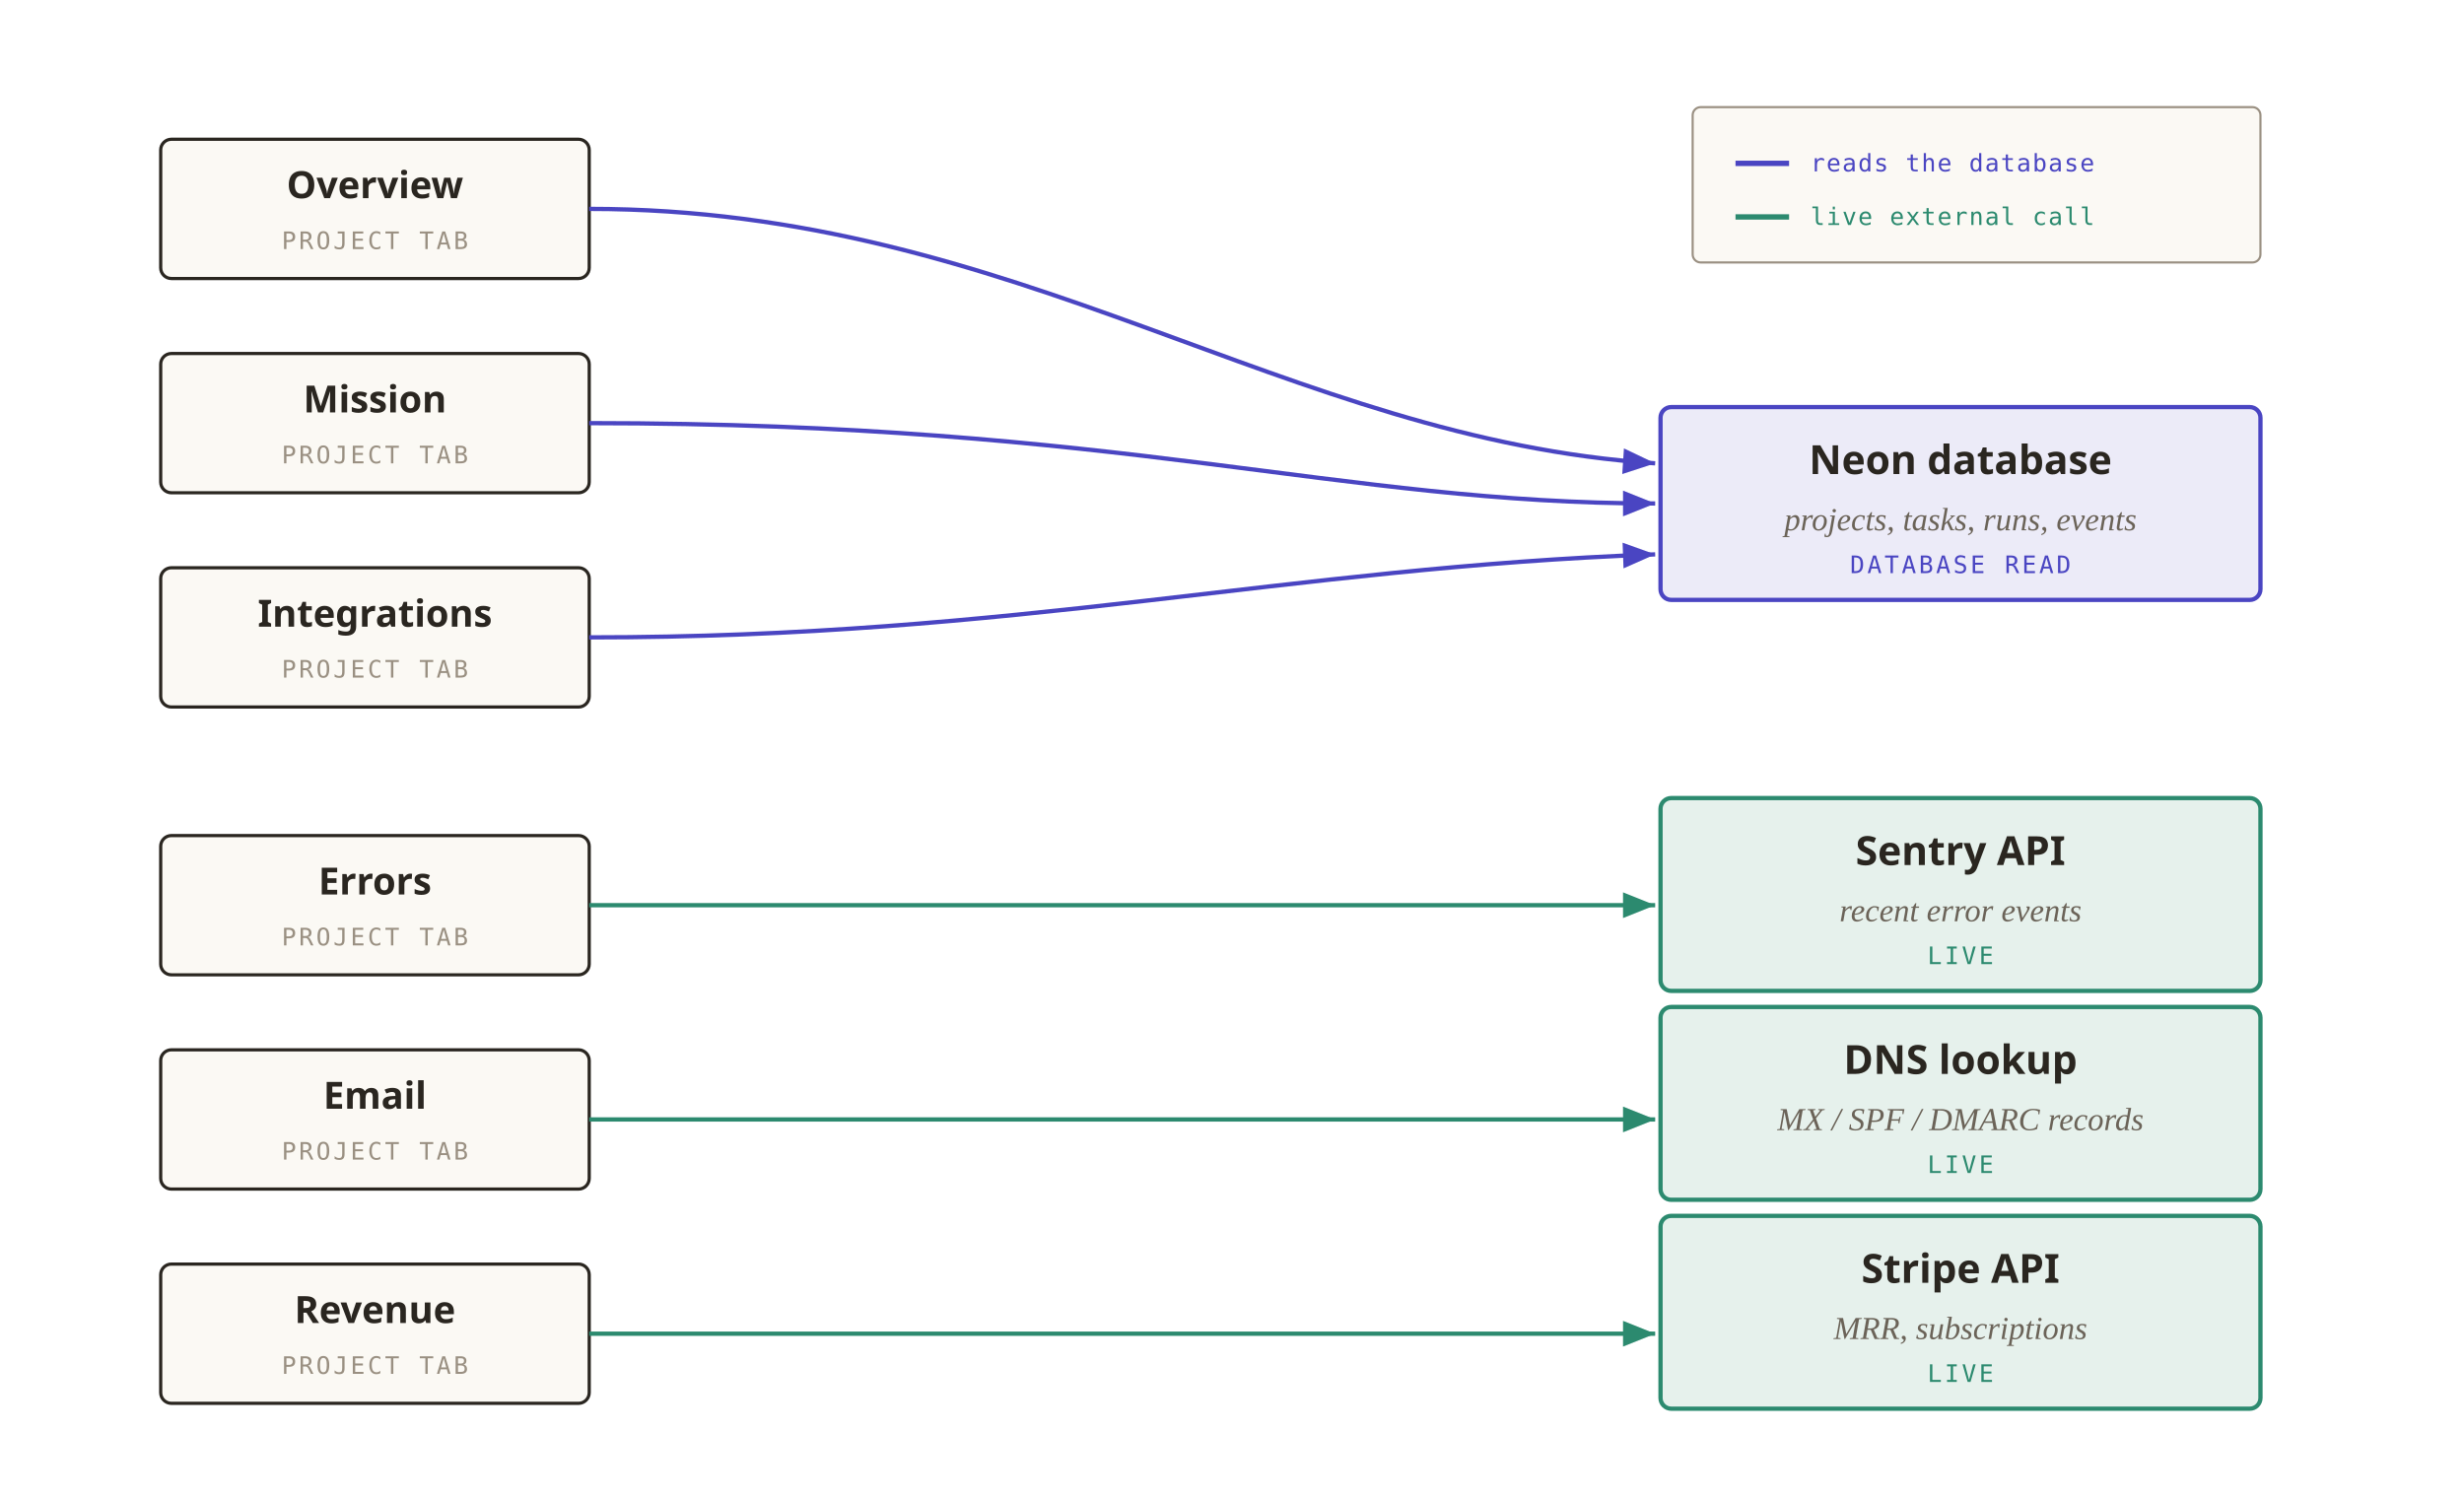
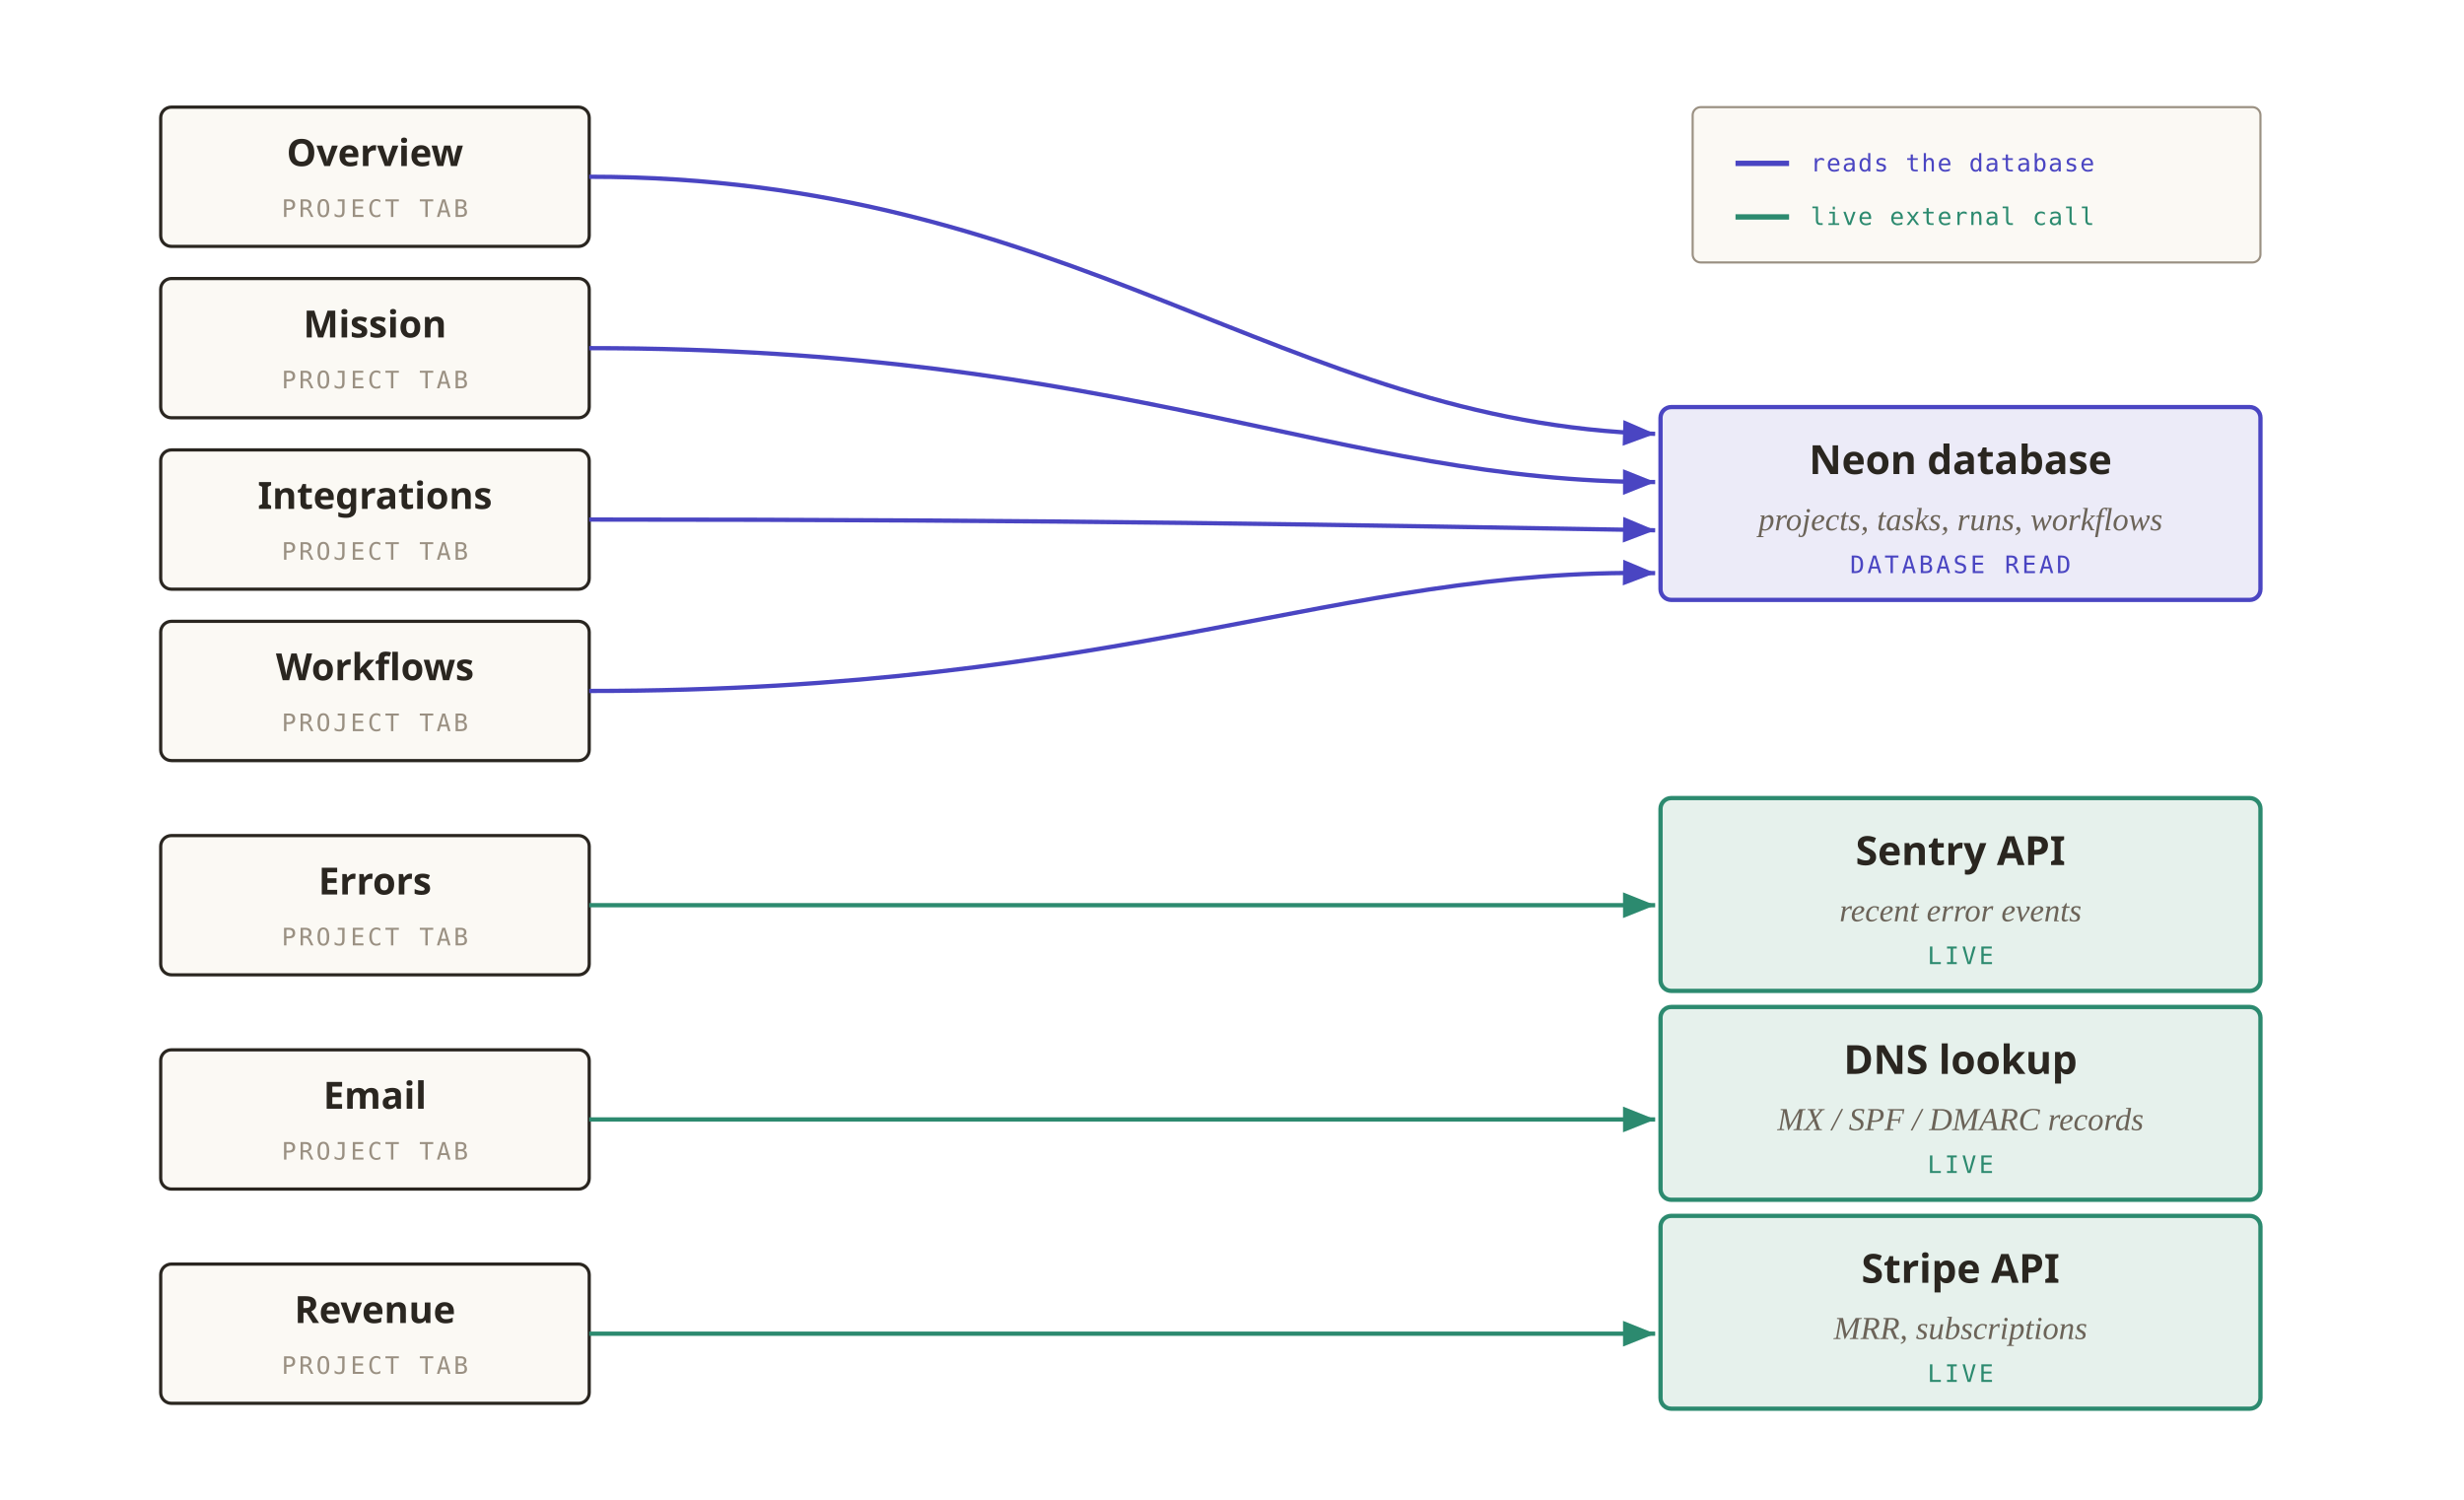
<svg xmlns="http://www.w3.org/2000/svg" viewBox="0 0 920 560" role="img" aria-label="Per-project tabs and where their data comes from">
  <style>
    .t-disp{font-family:'Archivo Expanded','Archivo',system-ui,sans-serif;font-weight:600}
    .t-mono{font-family:'Martian Mono',ui-monospace,monospace}
    .t-serif{font-family:Georgia,'Times New Roman',serif}
    @media (prefers-color-scheme: dark){
      [fill="#fbf9f4"]{fill:#17171c}
      [fill="#ecebf8"]{fill:#222041}
      [fill="#e6f1ec"]{fill:#14302a}
      [fill="#f4ecdd"]{fill:#2c2517}
      [fill="#f6e7e1"]{fill:#36201a}
      [fill="#2a2620"]{fill:#e9e7e0}
      [fill="#6b6358"]{fill:#b6b0a8}
      [fill="#9a9082"]{fill:#8b867e}
      [fill="#4a45c2"]{fill:#a7a2f0}
      [fill="#2c8a6f"]{fill:#5fc9a8}
      [fill="#946a2a"]{fill:#cf9a4a}
      [fill="#b1543f"]{fill:#e08a72}
      [stroke="#2a2620"]{stroke:#6a665e}
      [stroke="#6b6358"]{stroke:#8a847b}
      [stroke="#4a45c2"]{stroke:#7d78d8}
      [stroke="#2c8a6f"]{stroke:#4aa98a}
      [stroke="#946a2a"]{stroke:#c79a52}
      [stroke="#b1543f"]{stroke:#c97862}
    }
  </style>
  <defs>
    <marker id="arI" markerWidth="9" markerHeight="9" refX="7.5" refY="3" orient="auto">
      <path d="M0,0 L7.5,3 L0,6 Z" fill="#4a45c2" />
    </marker>
    <marker id="arG" markerWidth="9" markerHeight="9" refX="7.5" refY="3" orient="auto">
      <path d="M0,0 L7.5,3 L0,6 Z" fill="#2c8a6f" />
    </marker>
  </defs>
-   <rect x="60" y="52" width="160" height="52" rx="4" fill="#fbf9f4" stroke="#2a2620" stroke-width="1.2" />
-   <text x="140" y="74" text-anchor="middle" class="t-disp" font-size="14" fill="#2a2620">Overview</text>
-   <text x="140" y="93" text-anchor="middle" class="t-mono" font-size="9" fill="#9a9082" letter-spacing="1">PROJECT TAB</text>
-   <rect x="60" y="132" width="160" height="52" rx="4" fill="#fbf9f4" stroke="#2a2620" stroke-width="1.2" />
-   <text x="140" y="154" text-anchor="middle" class="t-disp" font-size="14" fill="#2a2620">Mission</text>
-   <text x="140" y="173" text-anchor="middle" class="t-mono" font-size="9" fill="#9a9082" letter-spacing="1">PROJECT TAB</text>
-   <rect x="60" y="212" width="160" height="52" rx="4" fill="#fbf9f4" stroke="#2a2620" stroke-width="1.2" />
-   <text x="140" y="234" text-anchor="middle" class="t-disp" font-size="14" fill="#2a2620">Integrations</text>
-   <text x="140" y="253" text-anchor="middle" class="t-mono" font-size="9" fill="#9a9082" letter-spacing="1">PROJECT TAB</text>
+   <rect x="60" y="40" width="160" height="52" rx="4" fill="#fbf9f4" stroke="#2a2620" stroke-width="1.2" />
+   <text x="140" y="62" text-anchor="middle" class="t-disp" font-size="14" fill="#2a2620">Overview</text>
+   <text x="140" y="81" text-anchor="middle" class="t-mono" font-size="9" fill="#9a9082" letter-spacing="1">PROJECT TAB</text>
+   <rect x="60" y="104" width="160" height="52" rx="4" fill="#fbf9f4" stroke="#2a2620" stroke-width="1.2" />
+   <text x="140" y="126" text-anchor="middle" class="t-disp" font-size="14" fill="#2a2620">Mission</text>
+   <text x="140" y="145" text-anchor="middle" class="t-mono" font-size="9" fill="#9a9082" letter-spacing="1">PROJECT TAB</text>
+   <rect x="60" y="168" width="160" height="52" rx="4" fill="#fbf9f4" stroke="#2a2620" stroke-width="1.2" />
+   <text x="140" y="190" text-anchor="middle" class="t-disp" font-size="14" fill="#2a2620">Integrations</text>
+   <text x="140" y="209" text-anchor="middle" class="t-mono" font-size="9" fill="#9a9082" letter-spacing="1">PROJECT TAB</text>
+   <rect x="60" y="232" width="160" height="52" rx="4" fill="#fbf9f4" stroke="#2a2620" stroke-width="1.2" />
+   <text x="140" y="254" text-anchor="middle" class="t-disp" font-size="14" fill="#2a2620">Workflows</text>
+   <text x="140" y="273" text-anchor="middle" class="t-mono" font-size="9" fill="#9a9082" letter-spacing="1">PROJECT TAB</text>
  <rect x="60" y="312" width="160" height="52" rx="4" fill="#fbf9f4" stroke="#2a2620" stroke-width="1.2" />
  <text x="140" y="334" text-anchor="middle" class="t-disp" font-size="14" fill="#2a2620">Errors</text>
  <text x="140" y="353" text-anchor="middle" class="t-mono" font-size="9" fill="#9a9082" letter-spacing="1">PROJECT TAB</text>
  <rect x="60" y="392" width="160" height="52" rx="4" fill="#fbf9f4" stroke="#2a2620" stroke-width="1.2" />
  <text x="140" y="414" text-anchor="middle" class="t-disp" font-size="14" fill="#2a2620">Email</text>
  <text x="140" y="433" text-anchor="middle" class="t-mono" font-size="9" fill="#9a9082" letter-spacing="1">PROJECT TAB</text>
  <rect x="60" y="472" width="160" height="52" rx="4" fill="#fbf9f4" stroke="#2a2620" stroke-width="1.2" />
  <text x="140" y="494" text-anchor="middle" class="t-disp" font-size="14" fill="#2a2620">Revenue</text>
  <text x="140" y="513" text-anchor="middle" class="t-mono" font-size="9" fill="#9a9082" letter-spacing="1">PROJECT TAB</text>
  <rect x="620" y="152" width="224" height="72" rx="4" fill="#ecebf8" stroke="#4a45c2" stroke-width="1.6" />
  <text x="732" y="177" text-anchor="middle" class="t-disp" font-size="15" fill="#2a2620">Neon database</text>
-   <text x="732" y="198" text-anchor="middle" class="t-serif" font-size="12" font-style="italic" fill="#6b6358">projects, tasks, runs, events</text>
+   <text x="732" y="198" text-anchor="middle" class="t-serif" font-size="12" font-style="italic" fill="#6b6358">projects, tasks, runs, workflows</text>
  <text x="732" y="214" text-anchor="middle" class="t-mono" font-size="9" fill="#4a45c2" letter-spacing="1">DATABASE READ</text>
  <rect x="620" y="298" width="224" height="72" rx="4" fill="#e6f1ec" stroke="#2c8a6f" stroke-width="1.6" />
  <text x="732" y="323" text-anchor="middle" class="t-disp" font-size="15" fill="#2a2620">Sentry API</text>
  <text x="732" y="344" text-anchor="middle" class="t-serif" font-size="12" font-style="italic" fill="#6b6358">recent error events</text>
  <text x="732" y="360" text-anchor="middle" class="t-mono" font-size="9" fill="#2c8a6f" letter-spacing="1">LIVE</text>
  <rect x="620" y="376" width="224" height="72" rx="4" fill="#e6f1ec" stroke="#2c8a6f" stroke-width="1.6" />
  <text x="732" y="401" text-anchor="middle" class="t-disp" font-size="15" fill="#2a2620">DNS lookup</text>
  <text x="732" y="422" text-anchor="middle" class="t-serif" font-size="12" font-style="italic" fill="#6b6358">MX / SPF / DMARC records</text>
  <text x="732" y="438" text-anchor="middle" class="t-mono" font-size="9" fill="#2c8a6f" letter-spacing="1">LIVE</text>
  <rect x="620" y="454" width="224" height="72" rx="4" fill="#e6f1ec" stroke="#2c8a6f" stroke-width="1.6" />
  <text x="732" y="479" text-anchor="middle" class="t-disp" font-size="15" fill="#2a2620">Stripe API</text>
  <text x="732" y="500" text-anchor="middle" class="t-serif" font-size="12" font-style="italic" fill="#6b6358">MRR, subscriptions</text>
  <text x="732" y="516" text-anchor="middle" class="t-mono" font-size="9" fill="#2c8a6f" letter-spacing="1">LIVE</text>
-   <path d="M220,78 C380,78 480,164 618,173" fill="none" stroke="#4a45c2" stroke-width="1.6" marker-end="url(#arI)" />
-   <path d="M220,158 C420,158 500,188 618,188" fill="none" stroke="#4a45c2" stroke-width="1.6" marker-end="url(#arI)" />
-   <path d="M220,238 C380,238 480,212 618,207" fill="none" stroke="#4a45c2" stroke-width="1.6" marker-end="url(#arI)" />
+   <path d="M220,66 C400,66 480,158 618,162" fill="none" stroke="#4a45c2" stroke-width="1.6" marker-end="url(#arI)" />
+   <path d="M220,130 C420,130 500,180 618,180" fill="none" stroke="#4a45c2" stroke-width="1.6" marker-end="url(#arI)" />
+   <path d="M220,194 C400,194 500,196 618,198" fill="none" stroke="#4a45c2" stroke-width="1.6" marker-end="url(#arI)" />
+   <path d="M220,258 C420,258 500,212 618,214" fill="none" stroke="#4a45c2" stroke-width="1.6" marker-end="url(#arI)" />
  <path d="M220,338 L618,338" fill="none" stroke="#2c8a6f" stroke-width="1.6" marker-end="url(#arG)" />
  <path d="M220,418 L618,418" fill="none" stroke="#2c8a6f" stroke-width="1.6" marker-end="url(#arG)" />
  <path d="M220,498 L618,498" fill="none" stroke="#2c8a6f" stroke-width="1.6" marker-end="url(#arG)" />
  <rect x="632" y="40" width="212" height="58" rx="3" fill="#fbf9f4" stroke="#9a9082" stroke-width="0.8" />
  <line x1="648" y1="61" x2="668" y2="61" stroke="#4a45c2" stroke-width="2" />
  <text x="676" y="64" class="t-mono" font-size="9" fill="#4a45c2" letter-spacing="0.5">reads the database</text>
  <line x1="648" y1="81" x2="668" y2="81" stroke="#2c8a6f" stroke-width="2" />
  <text x="676" y="84" class="t-mono" font-size="9" fill="#2c8a6f" letter-spacing="0.5">live external call</text>
</svg>
